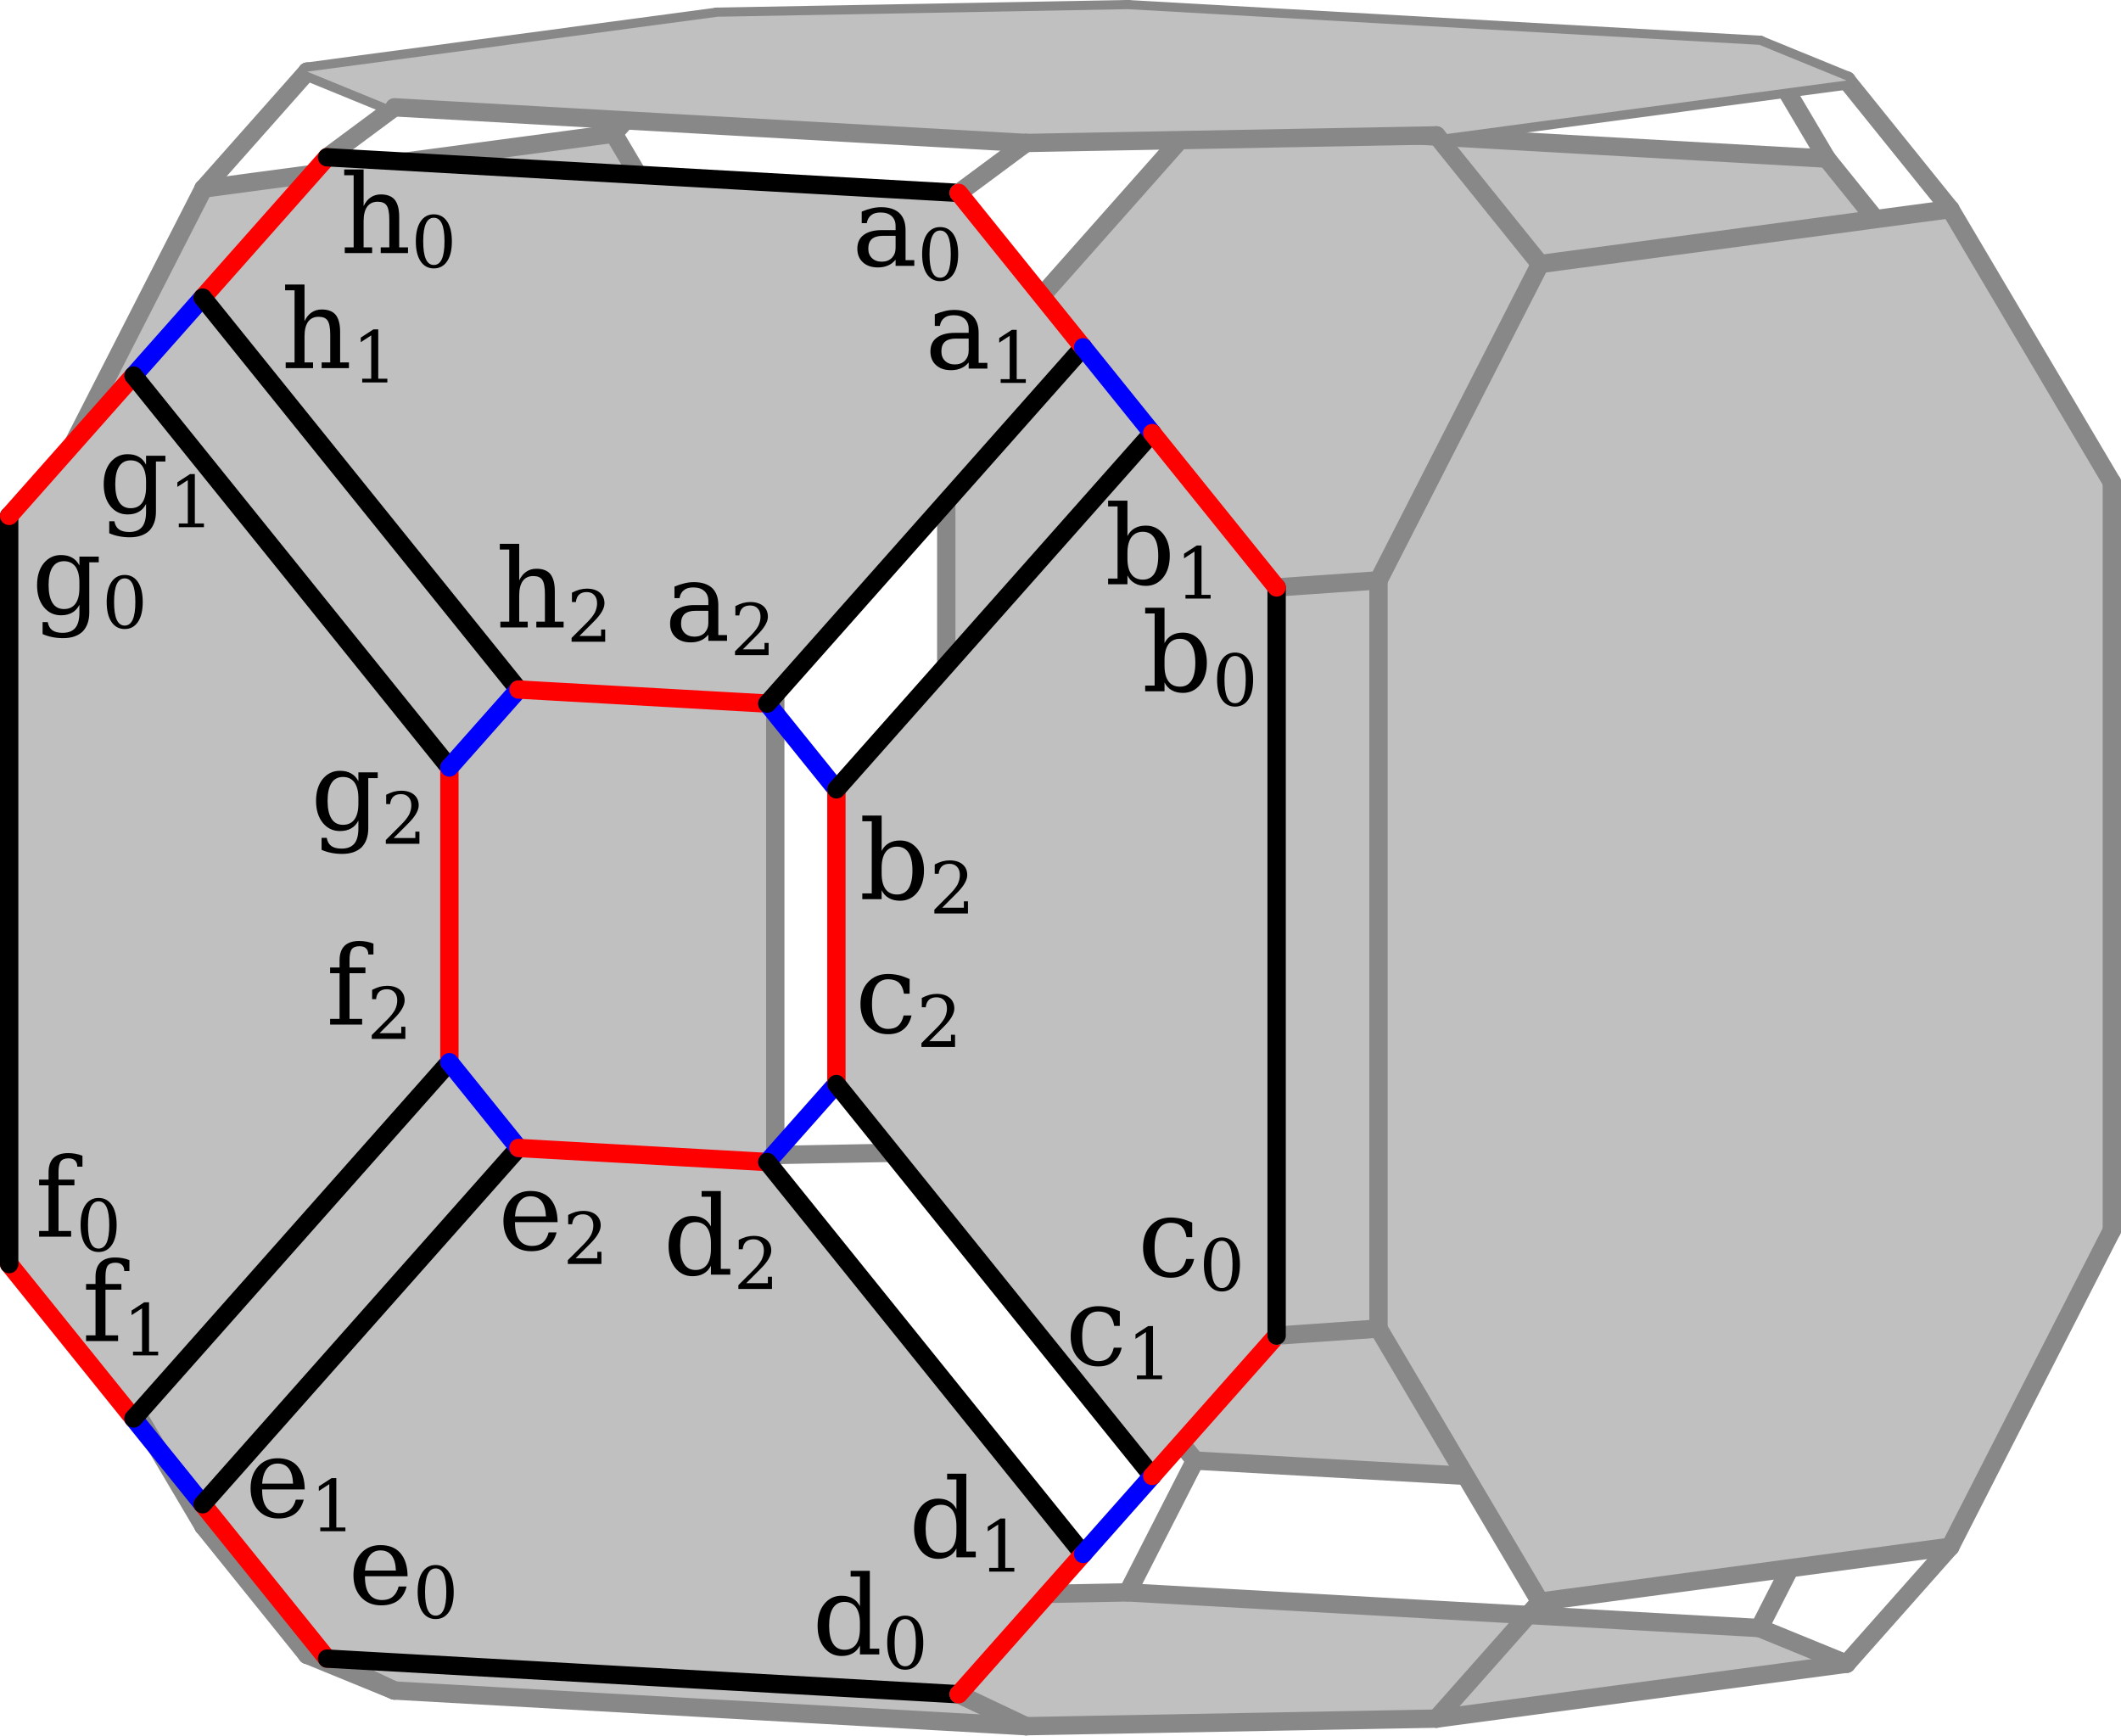
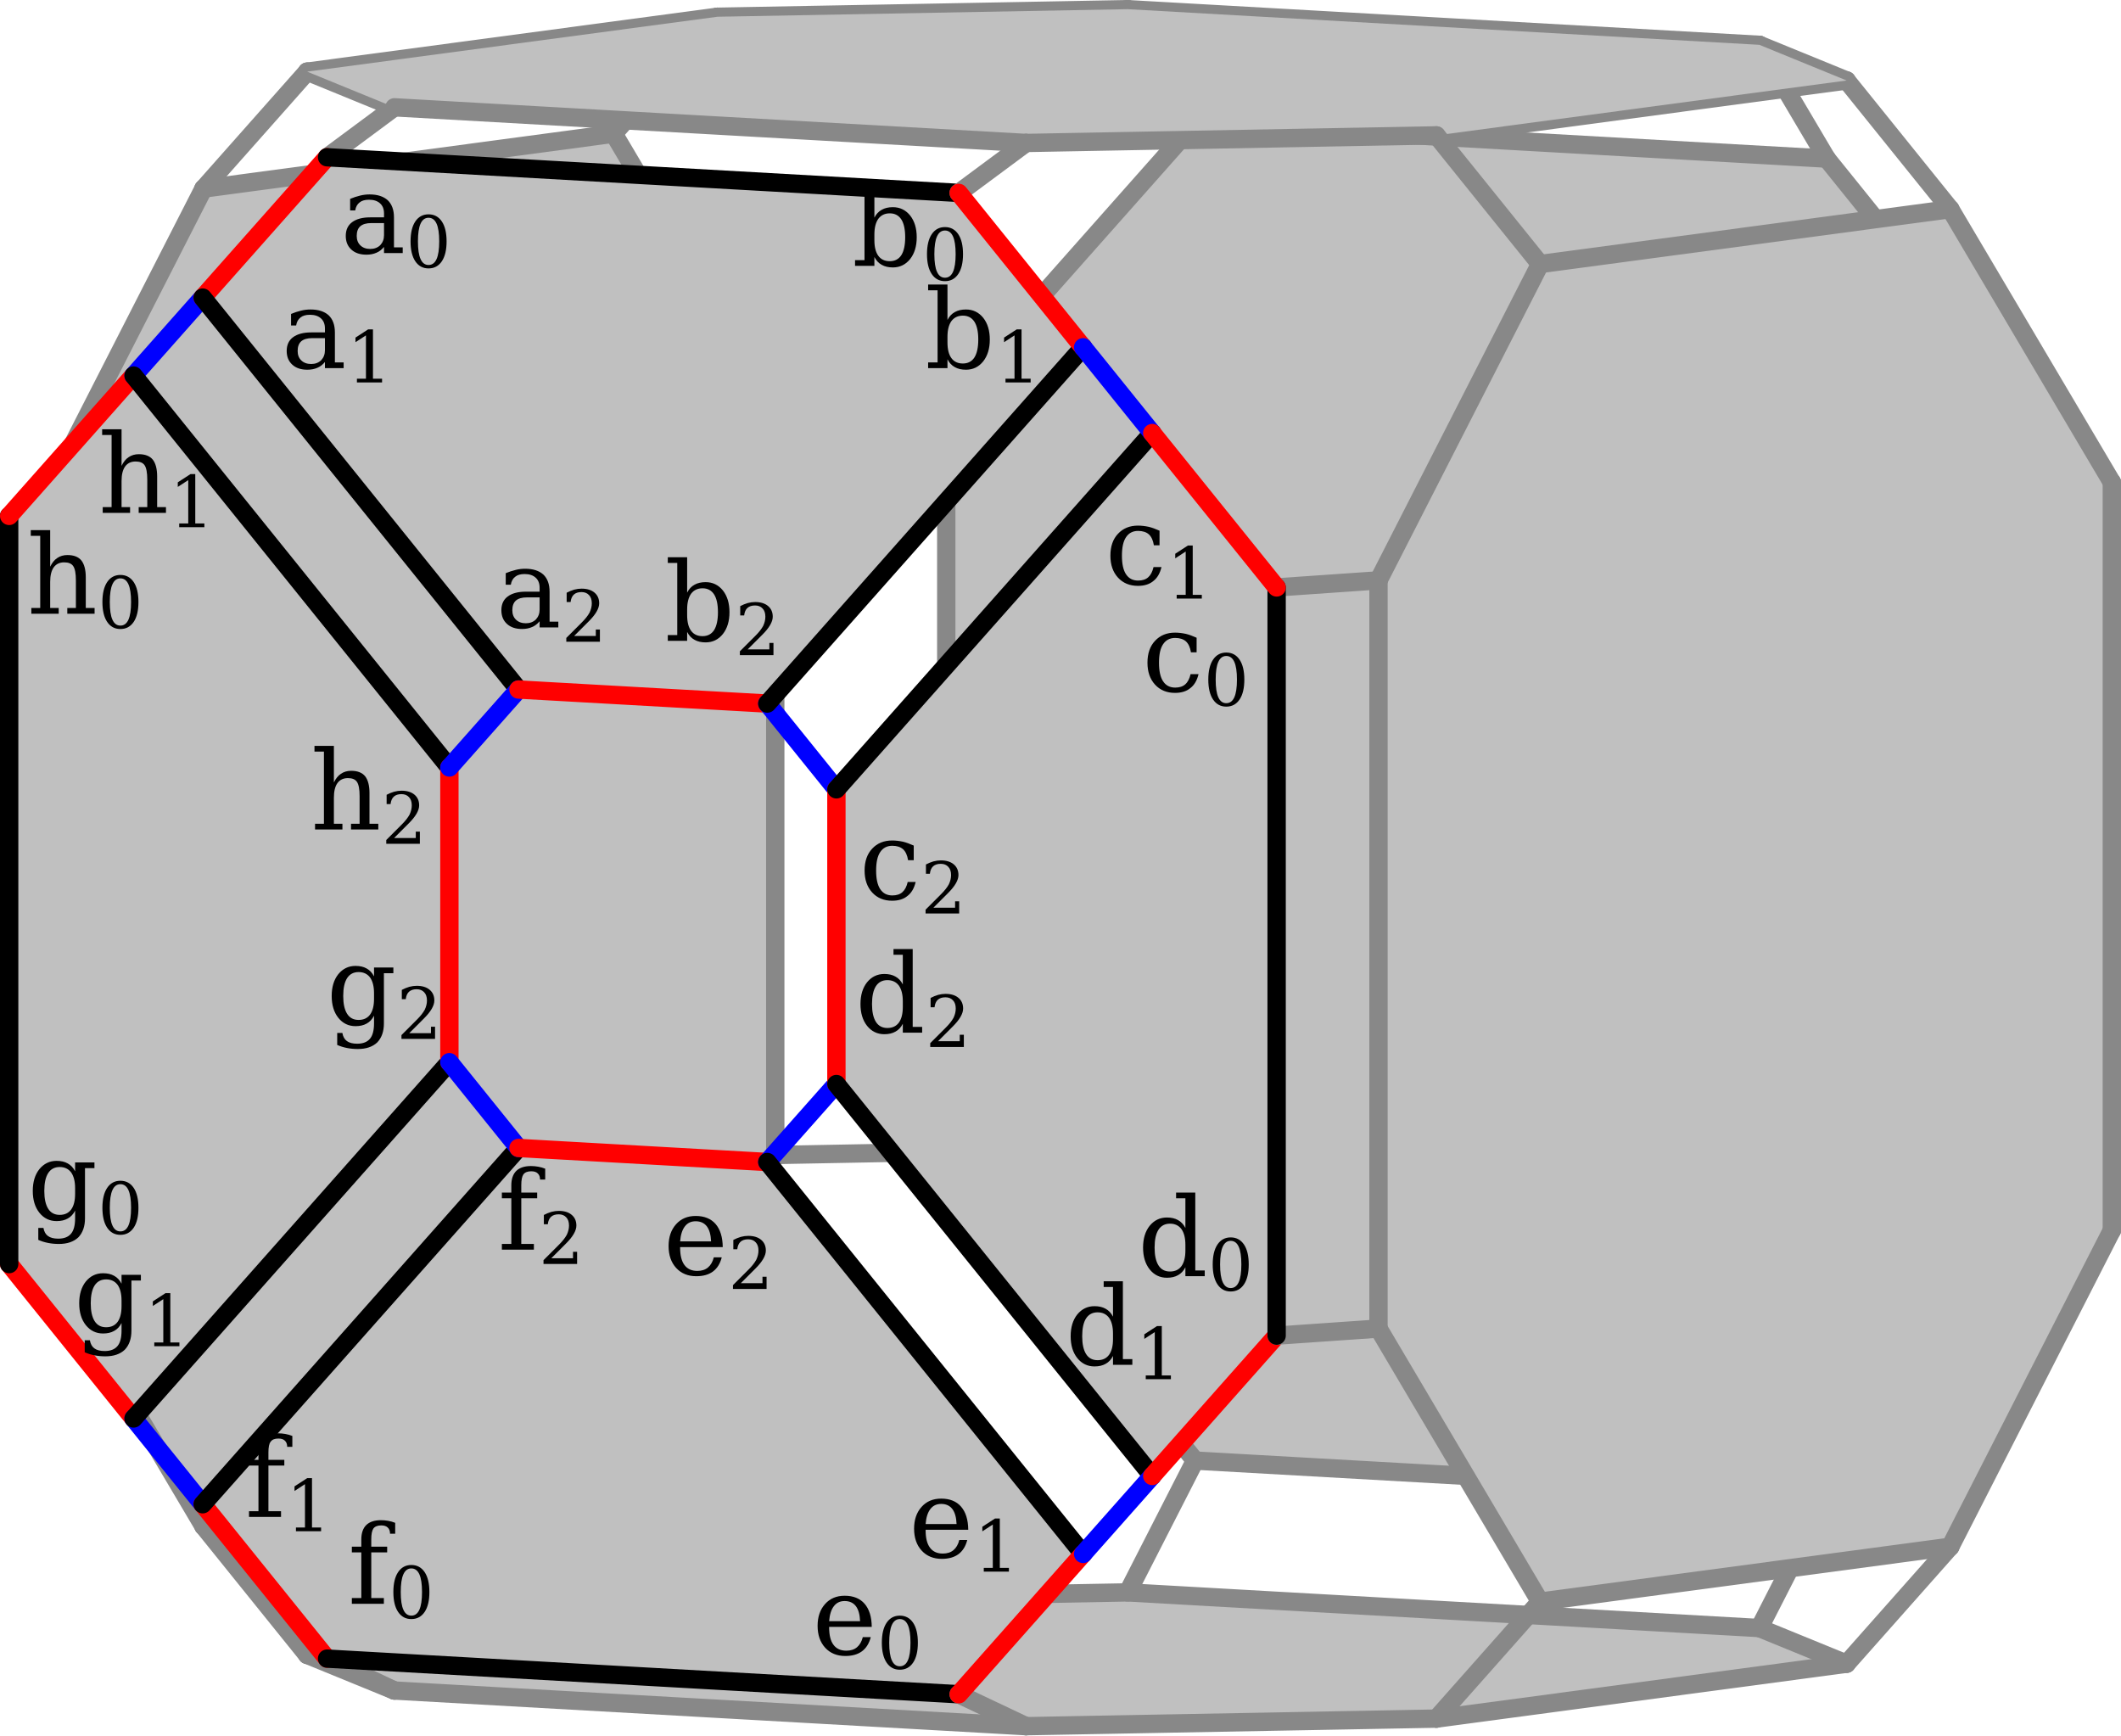
<svg xmlns="http://www.w3.org/2000/svg" width="462.653" height="378.494" version="1.1" id="svg1">
  <defs id="defs1" />
  <style id="style">
		.arc0 {
			fill:none;
			fill-rule:evenodd;
			stroke:black;
			stroke-width:4;
			stroke-linecap:round;
			stroke-linejoin:round;
			stroke-opacity:1;
		}
		.arc1 {
			fill:none;
			fill-rule:evenodd;
			stroke:red;
			stroke-width:4;
			stroke-linecap:round;
			stroke-linejoin:round;
			stroke-opacity:1;
		}
		.arc2 {
			fill:none;
			fill-rule:evenodd;
			stroke:blue;
			stroke-width:4;
			stroke-linecap:round;
			stroke-linejoin:round;
			stroke-opacity:1;
		}
		.arc3 {
			fill:none;
			fill-rule:evenodd;
			stroke:green;
			stroke-width:4;
			stroke-linecap:round;
			stroke-linejoin:round;
			stroke-opacity:1;
		}
		.topological-dart {
			fill:#000000;
			stroke:#000000;
			stroke-width:0;
			stroke-linecap:round;
			stroke-linejoin:round;
			stroke-dasharray:none;
			paint-order:markers fill stroke;
		}
	</style>
  <polygon points="812.555,440.593 674.776,432.817 620.506,365.475 620.506,202.286 674.776,141.071 812.555,148.846 866.825,216.188 866.825,379.377 " id="face_30_31_26_25_24_23_28_29" style="fill:#c0c0c0;stroke:none" opacity="1" transform="translate(-414.0996,-114.253)" />
  <line class="arc1" id="link29_@1_28" x1="206.406" y1="251.222" x2="260.676" y2="318.564" style="stroke:#888888;stroke-opacity:1" />
  <line class="arc2" id="link29_@2_34" x1="206.406" y1="251.222" x2="169.109" y2="251.911" style="stroke:#888888;stroke-opacity:1" />
  <line class="arc0" id="link29_@0_30" x1="206.406" y1="251.222" x2="206.406" y2="88.033" style="stroke:#888888;stroke-opacity:1" />
  <polygon points="458.49,447.133 547.965,435.159 583.208,366.164 583.208,202.975 547.965,143.413 458.49,155.387 423.247,224.382 423.247,387.571 " id="face_35_36_41_40_39_38_33_34" style="fill:#c0c0c0;stroke:none" opacity="1" transform="translate(-414.0996,-114.253)" />
  <line class="arc1" id="link34_@1_33" x1="169.109" y1="251.911" x2="133.865" y2="320.906" style="stroke:#888888;stroke-opacity:1" />
  <line class="arc0" id="link34_@0_35" x1="169.109" y1="251.911" x2="169.109" y2="88.722" style="stroke:#888888;stroke-opacity:1" />
  <line class="arc1" id="link30_@1_31" x1="206.406" y1="88.033" x2="260.676" y2="26.818" style="stroke:#888888;stroke-opacity:1" />
  <line class="arc2" id="link30_@2_35" x1="206.406" y1="88.033" x2="169.109" y2="88.722" style="stroke:#888888;stroke-opacity:1" />
  <line class="arc1" id="link35_@1_36" x1="169.109" y1="88.722" x2="133.865" y2="29.16" style="stroke:#888888;stroke-opacity:1" />
  <line class="arc2" id="link28_@2_0" x1="260.676" y1="318.564" x2="245.991" y2="347.312" style="stroke:#888888;stroke-opacity:1" />
  <line class="arc0" id="link28_@0_23" x1="260.676" y1="318.564" x2="398.455" y2="326.34" style="stroke:#888888;stroke-opacity:1" />
  <polygon points="481.103,475.192 570.578,463.218 660.091,461.565 797.87,469.341 816.897,477.12 727.422,489.094 637.909,490.747 500.129,482.971 " id="face_7_6_5_4_3_2_1_0" style="fill:#c0c0c0;stroke:none" opacity="1" transform="translate(-414.0996,-114.253)" />
  <line class="arc1" id="link0_@1_1" x1="245.991" y1="347.312" x2="156.478" y2="348.965" style="stroke:#888888;stroke-opacity:1" />
  <line class="arc0" id="link0_@0_7" x1="245.991" y1="347.312" x2="383.771" y2="355.088" style="stroke:#888888;stroke-opacity:1" />
  <line class="arc2" id="link31_@2_32" x1="260.676" y1="26.818" x2="245.991" y2="2" style="stroke:#888888;stroke-opacity:1" />
  <line class="arc0" id="link31_@0_26" x1="260.676" y1="26.818" x2="398.455" y2="34.593" style="stroke:#888888;stroke-opacity:1" />
  <line class="arc2" id="link33_@2_1" x1="133.865" y1="320.906" x2="156.478" y2="348.965" style="stroke:#888888;stroke-opacity:1" />
  <line class="arc0" id="link33_@0_38" x1="133.865" y1="320.906" x2="44.391" y2="332.88" style="stroke:#888888;stroke-opacity:1" />
  <line class="arc0" id="link1_@0_2" x1="156.478" y1="348.965" x2="67.003" y2="360.939" style="stroke:#888888;stroke-opacity:1" />
  <line class="arc1" id="link32_@1_37" x1="245.991" y1="2" x2="156.478" y2="3.654" style="stroke:#888888;stroke-opacity:1" />
  <line class="arc0" id="link32_@0_27" x1="245.991" y1="2" x2="383.771" y2="9.776" style="stroke:#888888;stroke-opacity:1" />
  <line class="arc2" id="link36_@2_37" x1="133.865" y1="29.16" x2="156.478" y2="3.654" style="stroke:#888888;stroke-opacity:1" />
  <line class="arc0" id="link36_@0_41" x1="133.865" y1="29.16" x2="44.391" y2="41.134" style="stroke:#888888;stroke-opacity:1" />
  <line class="arc0" id="link37_@0_42" x1="156.478" y1="3.654" x2="67.003" y2="15.627" style="stroke:#888888;stroke-opacity:1" />
  <line class="arc1" id="link23_@1_24" x1="398.455" y1="326.34" x2="452.725" y2="265.124" style="stroke:#888888;stroke-opacity:1" />
  <line class="arc2" id="link23_@2_7" x1="398.455" y1="326.34" x2="383.771" y2="355.088" style="stroke:#888888;stroke-opacity:1" />
  <line class="arc1" id="link7_@1_6" x1="383.771" y1="355.088" x2="402.797" y2="362.867" style="stroke:#888888;stroke-opacity:1" />
  <line class="arc1" id="link26_@1_25" x1="398.455" y1="34.593" x2="452.725" y2="101.935" style="stroke:#888888;stroke-opacity:1" />
  <line class="arc2" id="link26_@2_27" x1="398.455" y1="34.593" x2="383.771" y2="9.776" style="stroke:#888888;stroke-opacity:1" />
  <line class="arc2" id="link24_@2_19" x1="452.725" y1="265.124" x2="460.653" y2="268.365" style="stroke:#888888;stroke-opacity:1" />
  <line class="arc0" id="link24_@0_25" x1="452.725" y1="265.124" x2="452.725" y2="101.935" style="stroke:#888888;stroke-opacity:1" />
  <line class="arc1" id="link27_@1_22" x1="383.771" y1="9.776" x2="402.797" y2="17.555" style="stroke:#888888;stroke-opacity:1" />
  <line class="arc2" id="link25_@2_20" x1="452.725" y1="101.935" x2="460.653" y2="105.176" style="stroke:#888888;stroke-opacity:1" />
  <line class="arc1" id="link38_@1_39" x1="44.391" y1="332.88" x2="9.147" y2="273.318" style="stroke:#888888;stroke-opacity:1" />
  <line class="arc2" id="link38_@2_2" x1="44.391" y1="332.88" x2="67.003" y2="360.939" style="stroke:#888888;stroke-opacity:1" />
  <polygon points="750.034,463.587 839.509,451.613 874.753,382.618 874.753,219.429 839.509,159.867 750.034,171.841 714.791,240.836 714.791,404.025 " id="face_20_21_16_15_14_13_18_19" style="fill:#c0c0c0;stroke:none" opacity="1" transform="translate(-414.0996,-114.253)" />
  <line class="arc1" id="link19_@1_18" x1="460.653" y1="268.365" x2="425.41" y2="337.36" style="stroke:#888888;stroke-opacity:1" />
  <line class="arc0" id="link19_@0_20" x1="460.653" y1="268.365" x2="460.653" y2="105.176" style="stroke:#888888;stroke-opacity:1" />
  <line class="arc1" id="link2_@1_3" x1="67.003" y1="360.939" x2="86.03" y2="368.718" style="stroke:#888888;stroke-opacity:1" />
  <line class="arc1" id="link20_@1_21" x1="460.653" y1="105.176" x2="425.41" y2="45.614" style="stroke:#888888;stroke-opacity:1" />
  <line class="arc1" id="link41_@1_40" x1="44.391" y1="41.134" x2="9.147" y2="110.129" style="stroke:#888888;stroke-opacity:1" />
  <line class="arc2" id="link41_@2_42" x1="44.391" y1="41.134" x2="67.003" y2="15.627" style="stroke:#888888;stroke-opacity:1" />
  <line class="arc2" id="link6_@2_18" x1="402.797" y1="362.867" x2="425.41" y2="337.36" style="stroke:#888888;stroke-opacity:1" />
  <line class="arc0" id="link6_@0_5" x1="402.797" y1="362.867" x2="313.323" y2="374.841" style="stroke:#888888;stroke-opacity:1" />
  <line class="arc1" id="link42_@1_47" x1="67.003" y1="15.627" x2="86.03" y2="23.407" style="stroke:#888888;stroke-opacity:1" />
  <line class="arc0" id="link18_@0_13" x1="425.41" y1="337.36" x2="335.935" y2="349.334" style="stroke:#888888;stroke-opacity:1" />
  <line class="arc2" id="link39_@2_44" x1="9.147" y1="273.318" x2="2" y2="275.708" style="stroke:#888888;stroke-opacity:1" />
  <line class="arc0" id="link39_@0_40" x1="9.147" y1="273.318" x2="9.147" y2="110.129" style="stroke:#888888;stroke-opacity:1" />
  <line class="arc2" id="link22_@2_21" x1="402.797" y1="17.555" x2="425.41" y2="45.614" style="stroke:#888888;stroke-opacity:1" />
  <line class="arc0" id="link22_@0_17" x1="402.797" y1="17.555" x2="313.323" y2="29.529" style="stroke:#888888;stroke-opacity:1" />
  <line class="arc2" id="link40_@2_45" x1="9.147" y1="110.129" x2="2" y2="112.52" style="stroke:#888888;stroke-opacity:1" />
  <line class="arc0" id="link21_@0_16" x1="425.41" y1="45.614" x2="335.935" y2="57.588" style="stroke:#888888;stroke-opacity:1" />
  <polygon points="416.1,389.961 416.1,226.772 443.235,196.165 512.124,281.647 512.124,345.926 443.235,423.632 " id="face_45_60_61_59_58_44" style="fill:#c0c0c0;stroke:none" opacity="1" transform="translate(-414.0996,-114.253)" />
  <line class="arc1" id="link44_@1_58" x1="2" y1="275.708" x2="29.135" y2="309.379" />
  <line class="arc0" id="link44_@0_45" x1="2" y1="275.708" x2="2" y2="112.52" />
  <line class="arc2" id="link3_@2_43" x1="86.03" y1="368.718" x2="71.345" y2="361.756" style="stroke:#888888;stroke-opacity:1" />
  <line class="arc0" id="link3_@0_4" x1="86.03" y1="368.718" x2="223.809" y2="376.494" style="stroke:#888888;stroke-opacity:1" />
  <line class="arc1" id="link45_@1_60" x1="2" y1="112.52" x2="29.135" y2="81.912" />
  <line class="arc2" id="link58_@2_56" x1="29.135" y1="309.379" x2="44.21" y2="328.085" />
  <line class="arc0" id="link58_@0_59" x1="29.135" y1="309.379" x2="98.025" y2="231.673" />
  <polygon points="458.31,442.338 527.199,364.632 581.469,367.694 650.359,453.177 623.224,483.785 485.445,476.009 " id="face_57_55_54_8_43_56" style="fill:#c0c0c0;stroke:none" opacity="1" transform="translate(-414.0996,-114.253)" />
  <line class="arc1" id="link56_@1_43" x1="44.21" y1="328.085" x2="71.345" y2="361.756" />
  <line class="arc0" id="link56_@0_57" x1="44.21" y1="328.085" x2="113.1" y2="250.379" />
  <line class="arc2" id="link60_@2_62" x1="29.135" y1="81.912" x2="44.21" y2="64.907" />
  <line class="arc0" id="link60_@0_61" x1="29.135" y1="81.912" x2="98.025" y2="167.394" />
  <line class="arc0" id="link43_@0_8" x1="71.345" y1="361.756" x2="209.124" y2="369.532" />
  <line class="arc2" id="link47_@2_46" x1="86.03" y1="23.407" x2="71.345" y2="34.299" style="stroke:#888888;stroke-opacity:1" />
  <polygon points="481.103,129.88 570.578,117.906 660.091,116.253 797.87,124.029 816.897,131.808 727.422,143.782 637.909,145.436 500.129,137.66 " id="face_27_22_17_12_47_42_37_32" style="fill:#c0c0c0;stroke:none" opacity="1" transform="translate(-414.0996,-114.253)" />
  <line class="arc0" id="link47_@0_12" x1="86.03" y1="23.407" x2="223.809" y2="31.183" style="stroke:#888888;stroke-opacity:1" />
  <polygon points="458.31,179.16 527.199,264.643 581.469,267.705 650.359,189.999 623.224,156.328 485.445,148.552 " id="face_63_49_48_11_46_62" style="fill:#c0c0c0;stroke:none" opacity="1" transform="translate(-414.0996,-114.253)" />
  <line class="arc1" id="link62_@1_46" x1="44.21" y1="64.907" x2="71.345" y2="34.299" />
  <line class="arc0" id="link62_@0_63" x1="44.21" y1="64.907" x2="113.1" y2="150.39" />
  <line class="arc0" id="link46_@0_11" x1="71.345" y1="34.299" x2="209.124" y2="42.075" />
  <line class="arc1" id="link59_@1_61" x1="98.025" y1="231.673" x2="98.025" y2="167.394" />
  <line class="arc2" id="link59_@2_57" x1="98.025" y1="231.673" x2="113.1" y2="250.379" />
  <line class="arc2" id="link61_@2_63" x1="98.025" y1="167.394" x2="113.1" y2="150.39" />
  <line class="arc1" id="link57_@1_55" x1="113.1" y1="250.379" x2="167.37" y2="253.441" />
  <line class="arc1" id="link63_@1_49" x1="113.1" y1="150.39" x2="167.37" y2="153.452" />
  <line class="arc1" id="link5_@1_4" x1="313.323" y1="374.841" x2="223.809" y2="376.494" style="stroke:#888888;stroke-opacity:1" />
  <line class="arc2" id="link5_@2_13" x1="313.323" y1="374.841" x2="335.935" y2="349.334" style="stroke:#888888;stroke-opacity:1" />
  <line class="arc1" id="link13_@1_14" x1="335.935" y1="349.334" x2="300.692" y2="289.772" style="stroke:#888888;stroke-opacity:1" />
  <line class="arc2" id="link4_@2_8" x1="223.809" y1="376.494" x2="209.124" y2="369.532" style="stroke:#888888;stroke-opacity:1" />
  <line class="arc2" id="link55_@2_53" x1="167.37" y1="253.441" x2="182.445" y2="236.437" />
  <line class="arc0" id="link55_@0_54" x1="167.37" y1="253.441" x2="236.259" y2="338.924" />
  <line class="arc1" id="link17_@1_12" x1="313.323" y1="29.529" x2="223.809" y2="31.183" style="stroke:#888888;stroke-opacity:1" />
  <line class="arc2" id="link17_@2_16" x1="313.323" y1="29.529" x2="335.935" y2="57.588" style="stroke:#888888;stroke-opacity:1" />
  <line class="arc2" id="link49_@2_51" x1="167.37" y1="153.452" x2="182.445" y2="172.158" />
  <line class="arc0" id="link49_@0_48" x1="167.37" y1="153.452" x2="236.259" y2="75.746" />
  <polygon points="596.544,350.69 665.434,436.172 692.569,405.565 692.569,242.376 665.434,208.705 596.544,286.411 " id="face_52_9_10_50_51_53" style="fill:#c0c0c0;stroke:none" opacity="1" transform="translate(-414.0996,-114.253)" />
  <line class="arc1" id="link53_@1_51" x1="182.445" y1="236.437" x2="182.445" y2="172.158" />
  <line class="arc0" id="link53_@0_52" x1="182.445" y1="236.437" x2="251.334" y2="321.919" />
  <line class="arc1" id="link8_@1_54" x1="209.124" y1="369.532" x2="236.259" y2="338.924" />
  <line class="arc0" id="link51_@0_50" x1="182.445" y1="172.158" x2="251.334" y2="94.452" />
  <line class="arc1" id="link16_@1_15" x1="335.935" y1="57.588" x2="300.692" y2="126.583" style="stroke:#888888;stroke-opacity:1" />
  <line class="arc2" id="link12_@2_11" x1="223.809" y1="31.183" x2="209.124" y2="42.075" style="stroke:#888888;stroke-opacity:1" />
  <line class="arc2" id="link54_@2_52" x1="236.259" y1="338.924" x2="251.334" y2="321.919" />
  <line class="arc1" id="link11_@1_48" x1="209.124" y1="42.075" x2="236.259" y2="75.746" />
  <line class="arc1" id="link52_@1_9" x1="251.334" y1="321.919" x2="278.469" y2="291.312" />
  <line class="arc2" id="link14_@2_9" x1="300.692" y1="289.772" x2="278.469" y2="291.312" style="stroke:#888888;stroke-opacity:1" />
  <line class="arc0" id="link14_@0_15" x1="300.692" y1="289.772" x2="300.692" y2="126.583" style="stroke:#888888;stroke-opacity:1" />
  <line class="arc2" id="link48_@2_50" x1="236.259" y1="75.746" x2="251.334" y2="94.452" />
  <line class="arc2" id="link15_@2_10" x1="300.692" y1="126.583" x2="278.469" y2="128.123" style="stroke:#888888;stroke-opacity:1" />
  <line class="arc0" id="link9_@0_10" x1="278.469" y1="291.312" x2="278.469" y2="128.123" />
  <line class="arc1" id="link50_@1_10" x1="251.334" y1="94.452" x2="278.469" y2="128.123" />
  <text xml:space="preserve" style="font-style:normal;font-variant:normal;font-weight:normal;font-stretch:normal;font-size:24px;font-family:'DejaVu Math TeX Gyre';-inkscape-font-specification:'DejaVu Math TeX Gyre';fill:#000000;stroke:none;stroke-width:20;stroke-linecap:round;stroke-linejoin:round;stroke-opacity:0.8" x="185.81" y="57.984" id="text1">
-     <tspan id="tspan1" x="185.81" y="57.984">a<tspan style="font-size:65%;baseline-shift:sub" id="tspan42">0</tspan>
+     <tspan id="tspan1" x="185.81" y="57.984">b<tspan style="font-size:65%;baseline-shift:sub" id="tspan42">0</tspan>
    </tspan>
  </text>
  <text xml:space="preserve" style="font-style:normal;font-variant:normal;font-weight:normal;font-stretch:normal;font-size:24px;font-family:'DejaVu Math TeX Gyre';-inkscape-font-specification:'DejaVu Math TeX Gyre';fill:#000000;stroke:none;stroke-width:20;stroke-linecap:round;stroke-linejoin:round;stroke-opacity:0.8" x="249.094" y="150.781" id="text1-2">
-     <tspan id="tspan1-6" x="249.094" y="150.781">b<tspan style="font-size:65%;baseline-shift:sub" id="tspan43">0</tspan>
+     <tspan id="tspan1-6" x="249.094" y="150.781">c<tspan style="font-size:65%;baseline-shift:sub" id="tspan43">0</tspan>
    </tspan>
  </text>
  <text xml:space="preserve" style="font-style:normal;font-variant:normal;font-weight:normal;font-stretch:normal;font-size:24px;font-family:'DejaVu Math TeX Gyre';-inkscape-font-specification:'DejaVu Math TeX Gyre';fill:#000000;stroke:none;stroke-width:20;stroke-linecap:round;stroke-linejoin:round;stroke-opacity:0.8" x="248.134" y="278.343" id="text1-9">
-     <tspan id="tspan1-2" x="248.134" y="278.343">c<tspan style="font-size:65%;baseline-shift:sub" id="tspan44">0</tspan>
+     <tspan id="tspan1-2" x="248.134" y="278.343">d<tspan style="font-size:65%;baseline-shift:sub" id="tspan44">0</tspan>
    </tspan>
  </text>
  <text xml:space="preserve" style="font-style:normal;font-variant:normal;font-weight:normal;font-stretch:normal;font-size:24px;font-family:'DejaVu Math TeX Gyre';-inkscape-font-specification:'DejaVu Math TeX Gyre';fill:#000000;stroke:none;stroke-width:20;stroke-linecap:round;stroke-linejoin:round;stroke-opacity:0.8" x="177.14" y="360.839" id="text1-7">
-     <tspan id="tspan1-5" x="177.14" y="360.839">d<tspan style="font-size:65%;baseline-shift:sub" id="tspan45">0</tspan>
+     <tspan id="tspan1-5" x="177.14" y="360.839">e<tspan style="font-size:65%;baseline-shift:sub" id="tspan45">0</tspan>
    </tspan>
  </text>
  <text xml:space="preserve" style="font-style:normal;font-variant:normal;font-weight:normal;font-stretch:normal;font-size:24px;font-family:'DejaVu Math TeX Gyre';-inkscape-font-specification:'DejaVu Math TeX Gyre';fill:#000000;stroke:none;stroke-width:20;stroke-linecap:round;stroke-linejoin:round;stroke-opacity:0.8" x="75.892" y="349.795" id="text1-8">
-     <tspan id="tspan1-9" x="75.892" y="349.795">e<tspan style="font-size:65%;baseline-shift:sub" id="tspan46">0</tspan>
-     </tspan>
-   </text>
-   <text xml:space="preserve" style="font-style:normal;font-variant:normal;font-weight:normal;font-stretch:normal;font-size:24px;font-family:'DejaVu Math TeX Gyre';-inkscape-font-specification:'DejaVu Math TeX Gyre';fill:#000000;stroke:none;stroke-width:20;stroke-linecap:round;stroke-linejoin:round;stroke-opacity:0.8" x="7.672" y="269.735" id="text1-1">
-     <tspan id="tspan1-29" x="7.672" y="269.735">f<tspan style="font-size:65%;baseline-shift:sub" id="tspan47">0</tspan>
-     </tspan>
-   </text>
-   <text xml:space="preserve" style="font-style:normal;font-variant:normal;font-weight:normal;font-stretch:normal;font-size:24px;font-family:'DejaVu Math TeX Gyre';-inkscape-font-specification:'DejaVu Math TeX Gyre';fill:#000000;stroke:none;stroke-width:20;stroke-linecap:round;stroke-linejoin:round;stroke-opacity:0.8" x="6.883" y="133.855" id="text1-4">
-     <tspan id="tspan1-7" x="6.883" y="133.855">g<tspan style="font-size:65%;baseline-shift:sub" id="tspan48">0</tspan>
+     <tspan id="tspan1-9" x="75.892" y="349.795">f<tspan style="font-size:65%;baseline-shift:sub" id="tspan46">0</tspan>
+     </tspan>
+   </text>
+   <text xml:space="preserve" style="font-style:normal;font-variant:normal;font-weight:normal;font-stretch:normal;font-size:24px;font-family:'DejaVu Math TeX Gyre';-inkscape-font-specification:'DejaVu Math TeX Gyre';fill:#000000;stroke:none;stroke-width:20;stroke-linecap:round;stroke-linejoin:round;stroke-opacity:0.8" x="5.947" y="265.99" id="text1-1">
+     <tspan id="tspan1-29" x="5.947" y="265.99">g<tspan style="font-size:65%;baseline-shift:sub" id="tspan47">0</tspan>
+     </tspan>
+   </text>
+   <text xml:space="preserve" style="font-style:normal;font-variant:normal;font-weight:normal;font-stretch:normal;font-size:24px;font-family:'DejaVu Math TeX Gyre';-inkscape-font-specification:'DejaVu Math TeX Gyre';fill:#000000;stroke:none;stroke-width:20;stroke-linecap:round;stroke-linejoin:round;stroke-opacity:0.8" x="5.851" y="133.855" id="text1-4">
+     <tspan id="tspan1-7" x="5.851" y="133.855">h<tspan style="font-size:65%;baseline-shift:sub" id="tspan48">0</tspan>
    </tspan>
  </text>
  <text xml:space="preserve" style="font-style:normal;font-variant:normal;font-weight:normal;font-stretch:normal;font-size:24px;font-family:'DejaVu Math TeX Gyre';-inkscape-font-specification:'DejaVu Math TeX Gyre';fill:#000000;stroke:none;stroke-width:20;stroke-linecap:round;stroke-linejoin:round;stroke-opacity:0.8" x="74.22" y="55.202" id="text1-0">
-     <tspan id="tspan1-3" x="74.22" y="55.202">h<tspan style="font-size:65%;baseline-shift:sub" id="tspan33">0</tspan>
-     </tspan>
-   </text>
-   <text xml:space="preserve" style="font-style:normal;font-variant:normal;font-weight:normal;font-stretch:normal;font-size:24px;font-family:'DejaVu Math TeX Gyre';-inkscape-font-specification:'DejaVu Math TeX Gyre';fill:#000000;stroke:none;stroke-width:20;stroke-linecap:round;stroke-linejoin:round;stroke-opacity:0.8" x="201.75" y="80.396" id="text1-26">
-     <tspan id="tspan1-18" x="201.75" y="80.396">a<tspan style="font-size:65%;baseline-shift:sub" id="tspan34">1</tspan>
+     <tspan id="tspan1-3" x="74.22" y="55.202">a<tspan style="font-size:65%;baseline-shift:sub" id="tspan33">0</tspan>
+     </tspan>
+   </text>
+   <text xml:space="preserve" style="font-style:normal;font-variant:normal;font-weight:normal;font-stretch:normal;font-size:24px;font-family:'DejaVu Math TeX Gyre';-inkscape-font-specification:'DejaVu Math TeX Gyre';fill:#000000;stroke:none;stroke-width:20;stroke-linecap:round;stroke-linejoin:round;stroke-opacity:0.8" x="201.75" y="80.295" id="text1-26">
+     <tspan id="tspan1-18" x="201.75" y="80.295">b<tspan style="font-size:65%;baseline-shift:sub" id="tspan34">1</tspan>
    </tspan>
  </text>
  <text xml:space="preserve" style="font-style:normal;font-variant:normal;font-weight:normal;font-stretch:normal;font-size:24px;font-family:'DejaVu Math TeX Gyre';-inkscape-font-specification:'DejaVu Math TeX Gyre';fill:#000000;stroke:none;stroke-width:20;stroke-linecap:round;stroke-linejoin:round;stroke-opacity:0.8" x="241.007" y="127.437" id="text1-2-9">
-     <tspan id="tspan1-6-2" x="241.007" y="127.437">b<tspan style="font-size:65%;baseline-shift:sub" id="tspan35">1</tspan>
+     <tspan id="tspan1-6-2" x="241.007" y="127.437">c<tspan style="font-size:65%;baseline-shift:sub" id="tspan35">1</tspan>
    </tspan>
  </text>
  <text xml:space="preserve" style="font-style:normal;font-variant:normal;font-weight:normal;font-stretch:normal;font-size:24px;font-family:'DejaVu Math TeX Gyre';-inkscape-font-specification:'DejaVu Math TeX Gyre';fill:#000000;stroke:none;stroke-width:20;stroke-linecap:round;stroke-linejoin:round;stroke-opacity:0.8" x="232.341" y="297.685" id="text1-9-2">
-     <tspan id="tspan1-2-3" x="232.341" y="297.685">c<tspan style="font-size:65%;baseline-shift:sub" id="tspan36">1</tspan>
+     <tspan id="tspan1-2-3" x="232.341" y="297.685">d<tspan style="font-size:65%;baseline-shift:sub" id="tspan36">1</tspan>
    </tspan>
  </text>
  <text xml:space="preserve" style="font-style:normal;font-variant:normal;font-weight:normal;font-stretch:normal;font-size:24px;font-family:'DejaVu Math TeX Gyre';-inkscape-font-specification:'DejaVu Math TeX Gyre';fill:#000000;stroke:none;stroke-width:20;stroke-linecap:round;stroke-linejoin:round;stroke-opacity:0.8" x="198.189" y="339.658" id="text1-7-5">
-     <tspan id="tspan1-5-9" x="198.189" y="339.658">d<tspan style="font-size:65%;baseline-shift:sub" id="tspan37">1</tspan>
+     <tspan id="tspan1-5-9" x="198.189" y="339.658">e<tspan style="font-size:65%;baseline-shift:sub" id="tspan37">1</tspan>
    </tspan>
  </text>
  <text xml:space="preserve" style="font-style:normal;font-variant:normal;font-weight:normal;font-stretch:normal;font-size:24px;font-family:'DejaVu Math TeX Gyre';-inkscape-font-specification:'DejaVu Math TeX Gyre';fill:#000000;stroke:none;stroke-width:20;stroke-linecap:round;stroke-linejoin:round;stroke-opacity:0.8" x="53.458" y="330.852" id="text1-8-2">
-     <tspan id="tspan1-9-8" x="53.458" y="330.852">e<tspan style="font-size:65%;baseline-shift:sub" id="tspan38">1</tspan>
-     </tspan>
-   </text>
-   <text xml:space="preserve" style="font-style:normal;font-variant:normal;font-weight:normal;font-stretch:normal;font-size:24px;font-family:'DejaVu Math TeX Gyre';-inkscape-font-specification:'DejaVu Math TeX Gyre';fill:#000000;stroke:none;stroke-width:20;stroke-linecap:round;stroke-linejoin:round;stroke-opacity:0.8" x="17.913" y="292.501" id="text1-1-7">
-     <tspan id="tspan1-29-3" x="17.913" y="292.501">f<tspan style="font-size:65%;baseline-shift:sub" id="tspan39">1</tspan>
+     <tspan id="tspan1-9-8" x="53.458" y="330.852">f<tspan style="font-size:65%;baseline-shift:sub" id="tspan38">1</tspan>
+     </tspan>
+   </text>
+   <text xml:space="preserve" style="font-style:normal;font-variant:normal;font-weight:normal;font-stretch:normal;font-size:24px;font-family:'DejaVu Math TeX Gyre';-inkscape-font-specification:'DejaVu Math TeX Gyre';fill:#000000;stroke:none;stroke-width:20;stroke-linecap:round;stroke-linejoin:round;stroke-opacity:0.8" x="16.073" y="290.5" id="text1-1-7">
+     <tspan id="tspan1-29-3" x="16.073" y="290.5">g<tspan style="font-size:65%;baseline-shift:sub" id="tspan39">1</tspan>
    </tspan>
  </text>
  <text xml:space="preserve" style="font-style:normal;font-variant:normal;font-weight:normal;font-stretch:normal;font-size:24px;font-family:'DejaVu Math TeX Gyre';-inkscape-font-specification:'DejaVu Math TeX Gyre';fill:#000000;stroke:none;stroke-width:20;stroke-linecap:round;stroke-linejoin:round;stroke-opacity:0.8" x="21.42" y="111.861" id="text1-4-1">
-     <tspan id="tspan1-7-2" x="21.42" y="111.861">g<tspan style="font-size:65%;baseline-shift:sub" id="tspan40">1</tspan>
+     <tspan id="tspan1-7-2" x="21.42" y="111.861">h<tspan style="font-size:65%;baseline-shift:sub" id="tspan40">1</tspan>
    </tspan>
  </text>
  <text xml:space="preserve" style="font-style:normal;font-variant:normal;font-weight:normal;font-stretch:normal;font-size:24px;font-family:'DejaVu Math TeX Gyre';-inkscape-font-specification:'DejaVu Math TeX Gyre';fill:#000000;stroke:none;stroke-width:20;stroke-linecap:round;stroke-linejoin:round;stroke-opacity:0.8" x="61.332" y="80.295" id="text1-0-3">
-     <tspan id="tspan1-3-1" x="61.332" y="80.295">h<tspan style="font-size:65%;baseline-shift:sub" id="tspan41">1</tspan>
+     <tspan id="tspan1-3-1" x="61.332" y="80.295">a<tspan style="font-size:65%;baseline-shift:sub" id="tspan41">1</tspan>
    </tspan>
  </text>
  <text xml:space="preserve" style="font-style:normal;font-variant:normal;font-weight:normal;font-stretch:normal;font-size:24px;font-family:'DejaVu Math TeX Gyre';-inkscape-font-specification:'DejaVu Math TeX Gyre';fill:#000000;stroke:none;stroke-width:20;stroke-linecap:round;stroke-linejoin:round;stroke-opacity:0.8" x="144.963" y="139.767" id="text1-06">
-     <tspan id="tspan1-1" x="144.963" y="139.767">a<tspan style="font-size:65%;baseline-shift:sub" id="tspan26">2</tspan>
+     <tspan id="tspan1-1" x="144.963" y="139.767">b<tspan style="font-size:65%;baseline-shift:sub" id="tspan26">2</tspan>
    </tspan>
  </text>
  <text xml:space="preserve" style="font-style:normal;font-variant:normal;font-weight:normal;font-stretch:normal;font-size:24px;font-family:'DejaVu Math TeX Gyre';-inkscape-font-specification:'DejaVu Math TeX Gyre';fill:#000000;stroke:none;stroke-width:20;stroke-linecap:round;stroke-linejoin:round;stroke-opacity:0.8" x="187.39" y="196.115" id="text1-2-5">
-     <tspan id="tspan1-6-4" x="187.39" y="196.115">b<tspan style="font-size:65%;baseline-shift:sub" id="tspan27">2</tspan>
+     <tspan id="tspan1-6-4" x="187.39" y="196.115">c<tspan style="font-size:65%;baseline-shift:sub" id="tspan27">2</tspan>
    </tspan>
  </text>
  <text xml:space="preserve" style="font-style:normal;font-variant:normal;font-weight:normal;font-stretch:normal;font-size:24px;font-family:'DejaVu Math TeX Gyre';-inkscape-font-specification:'DejaVu Math TeX Gyre';fill:#000000;stroke:none;stroke-width:20;stroke-linecap:round;stroke-linejoin:round;stroke-opacity:0.8" x="186.492" y="225.225" id="text1-9-6">
-     <tspan id="tspan1-2-5" x="186.492" y="225.225">c<tspan style="font-size:65%;baseline-shift:sub" id="tspan28">2</tspan>
+     <tspan id="tspan1-2-5" x="186.492" y="225.225">d<tspan style="font-size:65%;baseline-shift:sub" id="tspan28">2</tspan>
    </tspan>
  </text>
  <text xml:space="preserve" style="font-style:normal;font-variant:normal;font-weight:normal;font-stretch:normal;font-size:24px;font-family:'DejaVu Math TeX Gyre';-inkscape-font-specification:'DejaVu Math TeX Gyre';fill:#000000;stroke:none;stroke-width:20;stroke-linecap:round;stroke-linejoin:round;stroke-opacity:0.8" x="144.638" y="278.007" id="text1-7-9">
-     <tspan id="tspan1-5-3" x="144.638" y="278.007">d<tspan style="font-size:65%;baseline-shift:sub" id="tspan29">2</tspan>
+     <tspan id="tspan1-5-3" x="144.638" y="278.007">e<tspan style="font-size:65%;baseline-shift:sub" id="tspan29">2</tspan>
    </tspan>
  </text>
  <text xml:space="preserve" style="font-style:normal;font-variant:normal;font-weight:normal;font-stretch:normal;font-size:24px;font-family:'DejaVu Math TeX Gyre';-inkscape-font-specification:'DejaVu Math TeX Gyre';fill:#000000;stroke:none;stroke-width:20;stroke-linecap:round;stroke-linejoin:round;stroke-opacity:0.8" x="108.613" y="272.559" id="text1-8-4">
-     <tspan id="tspan1-9-5" x="108.613" y="272.559">e<tspan style="font-size:65%;baseline-shift:sub" id="tspan30">2</tspan>
+     <tspan id="tspan1-9-5" x="108.613" y="272.559">f<tspan style="font-size:65%;baseline-shift:sub" id="tspan30">2</tspan>
    </tspan>
  </text>
  <text xml:space="preserve" style="font-style:normal;font-variant:normal;font-weight:normal;font-stretch:normal;font-size:24px;font-family:'DejaVu Math TeX Gyre';-inkscape-font-specification:'DejaVu Math TeX Gyre';fill:#000000;stroke:none;stroke-width:20;stroke-linecap:round;stroke-linejoin:round;stroke-opacity:0.8" x="71.147" y="223.47" id="text1-1-5">
-     <tspan id="tspan1-29-4" x="71.147" y="223.47">f<tspan style="font-size:65%;baseline-shift:sub" id="tspan31">2</tspan>
+     <tspan id="tspan1-29-4" x="71.147" y="223.47">g<tspan style="font-size:65%;baseline-shift:sub" id="tspan31">2</tspan>
    </tspan>
  </text>
  <text xml:space="preserve" style="font-style:normal;font-variant:normal;font-weight:normal;font-stretch:normal;font-size:24px;font-family:'DejaVu Math TeX Gyre';-inkscape-font-specification:'DejaVu Math TeX Gyre';fill:#000000;stroke:none;stroke-width:20;stroke-linecap:round;stroke-linejoin:round;stroke-opacity:0.8" x="67.739" y="180.916" id="text1-4-4">
-     <tspan id="tspan1-7-4" x="67.739" y="180.916">g<tspan style="font-size:65%;baseline-shift:sub" id="tspan32">2</tspan>
+     <tspan id="tspan1-7-4" x="67.739" y="180.916">h<tspan style="font-size:65%;baseline-shift:sub" id="tspan32">2</tspan>
    </tspan>
  </text>
  <text xml:space="preserve" style="font-style:normal;font-variant:normal;font-weight:normal;font-stretch:normal;font-size:24px;font-family:'DejaVu Math TeX Gyre';-inkscape-font-specification:'DejaVu Math TeX Gyre';fill:#000000;stroke:none;stroke-width:20;stroke-linecap:round;stroke-linejoin:round;stroke-opacity:0.8" x="108.162" y="136.843" id="text1-0-0">
-     <tspan id="tspan1-3-7" x="108.162" y="136.843">h<tspan style="font-size:65%;baseline-shift:sub" id="tspan25">2</tspan>
+     <tspan id="tspan1-3-7" x="108.162" y="136.843">a<tspan style="font-size:65%;baseline-shift:sub" id="tspan25">2</tspan>
    </tspan>
  </text>
</svg>
